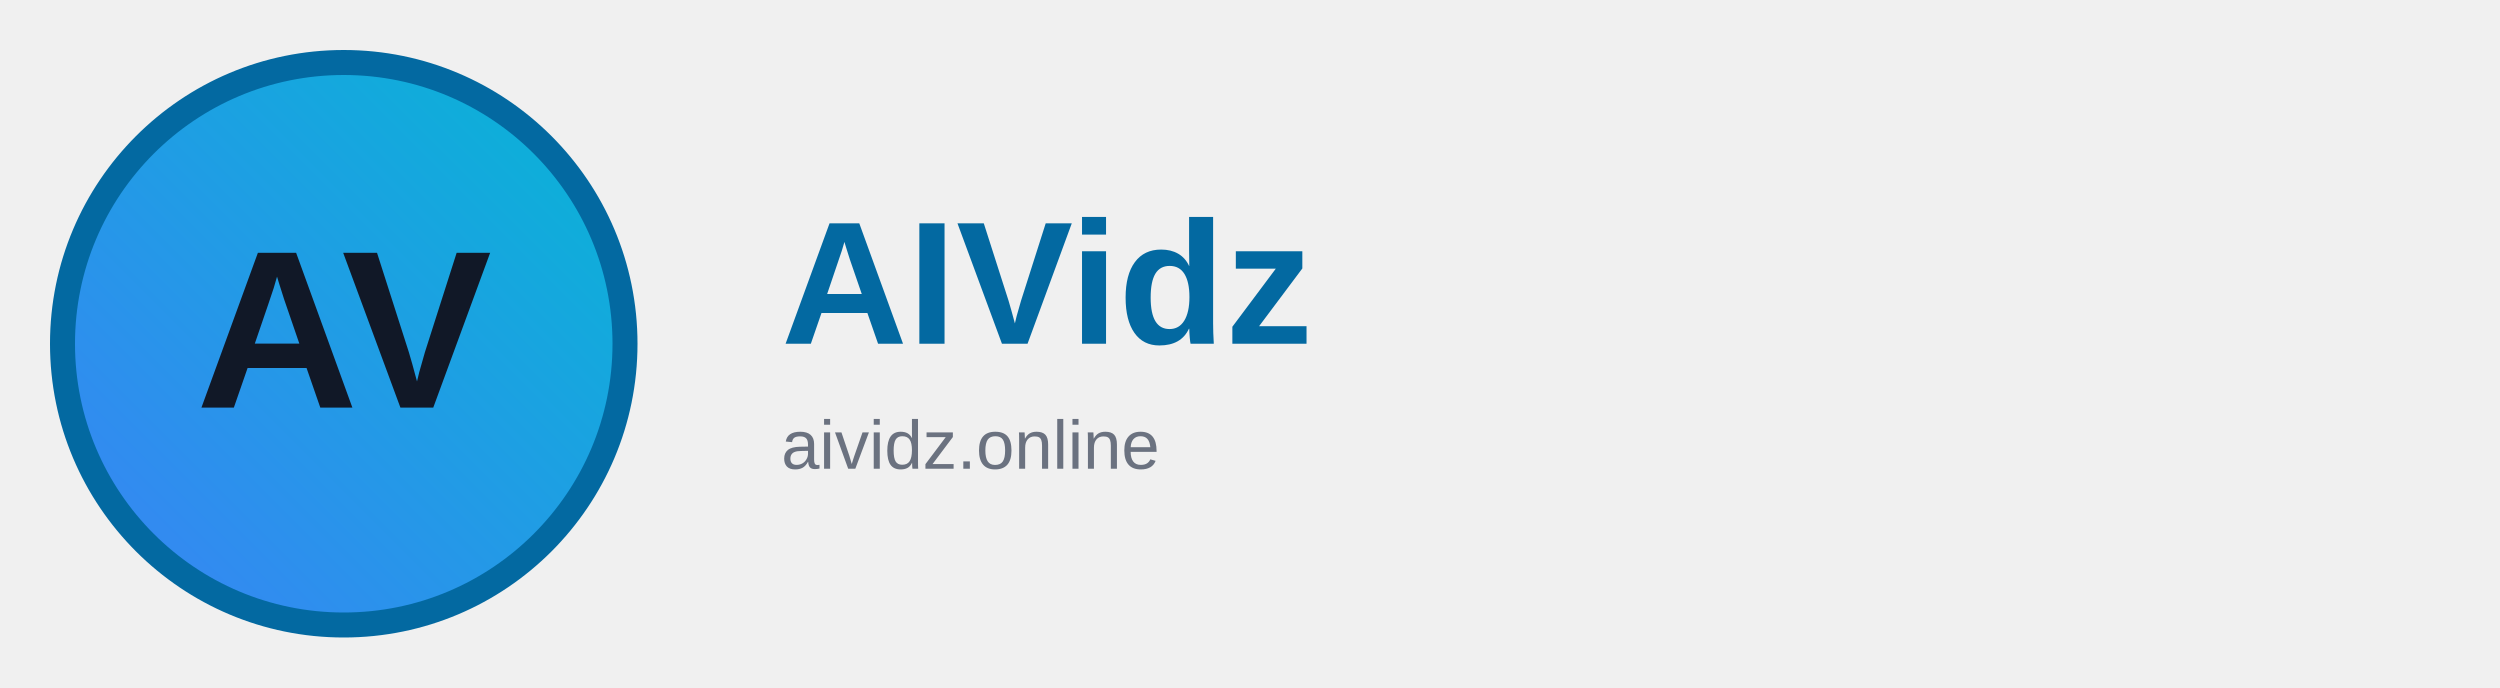
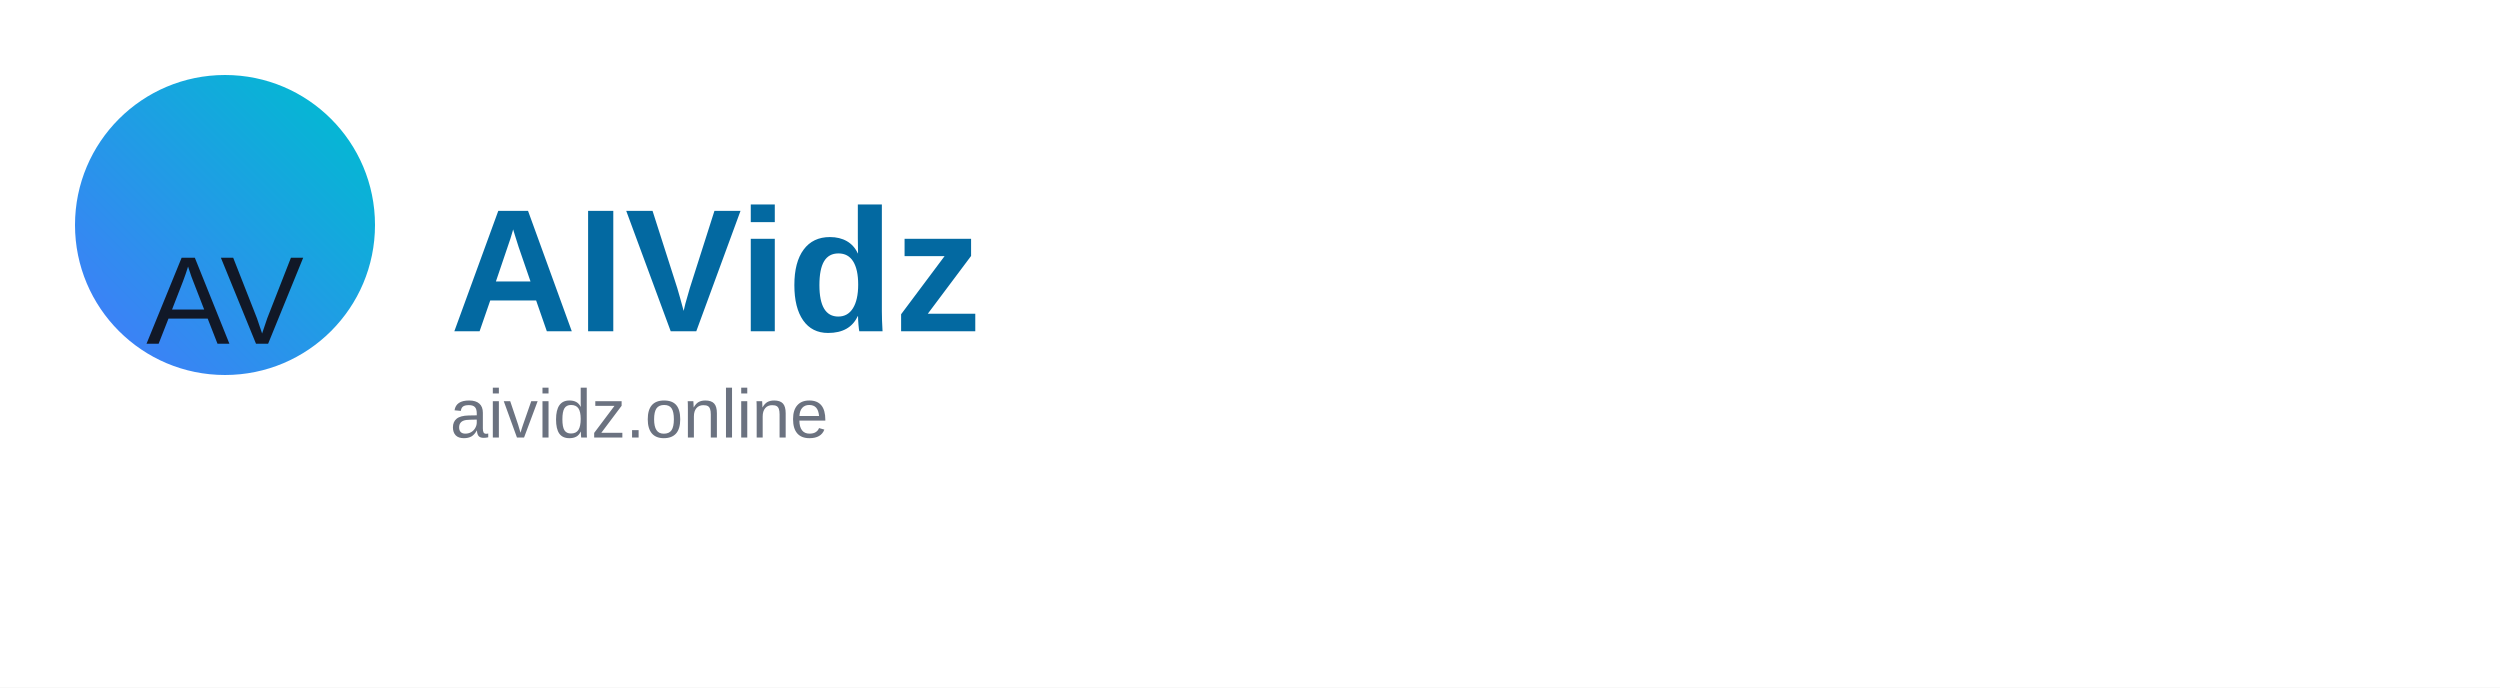
<svg xmlns="http://www.w3.org/2000/svg" width="800" height="220" viewBox="0 0 800 220">
-   <defs>
-     <linearGradient id="badgeGrad" x1="100%" y1="0%" x2="0%" y2="100%">
-       <stop offset="0%" stop-color="#06B6D4" />
-       <stop offset="100%" stop-color="#3B82F6" />
-     </linearGradient>
-   </defs>
-   <circle cx="110" cy="110" r="90" fill="url(#badgeGrad)" stroke="#0369A1" stroke-width="8" />
-   <text x="110" y="110" text-anchor="middle" dominant-baseline="middle" font-family="Arial, Helvetica, sans-serif" font-size="72" font-weight="bold" fill="#111827">AV</text>
-   <text x="250" y="110" font-family="Arial, Helvetica, sans-serif" font-size="56" font-weight="bold" fill="#0369A1">AIVidz</text>
-   <text x="250" y="150" font-family="Arial, Helvetica, sans-serif" font-size="22" fill="#6B7280">aividz.online</text>
+   <rect width="100%" height="100%" fill="white" />
+   <g transform="translate(24,24)">
+     <defs>
+       <linearGradient id="badgeGrad" x1="0.854" y1="0.146" x2="0.146" y2="0.854">
+         <stop offset="0%" stop-color="#06B6D4" />
+         <stop offset="100%" stop-color="#3B82F6" />
+       </linearGradient>
+     </defs>
+     <circle cx="48" cy="48" r="48" fill="url(#badgeGrad)" />
+     <text x="48" y="86" font-family="Arial, Helvetica, sans-serif" font-size="40" text-anchor="middle" fill="#111827">AV</text>
+     <text x="120" y="82" font-family="Arial, Helvetica, sans-serif" font-size="56" font-weight="700" fill="#0369A1">AIVidz</text>
+     <text x="120" y="116" font-family="Arial, Helvetica, sans-serif" font-size="22" fill="#6B7280">aividz.online</text>
+   </g>
</svg>
